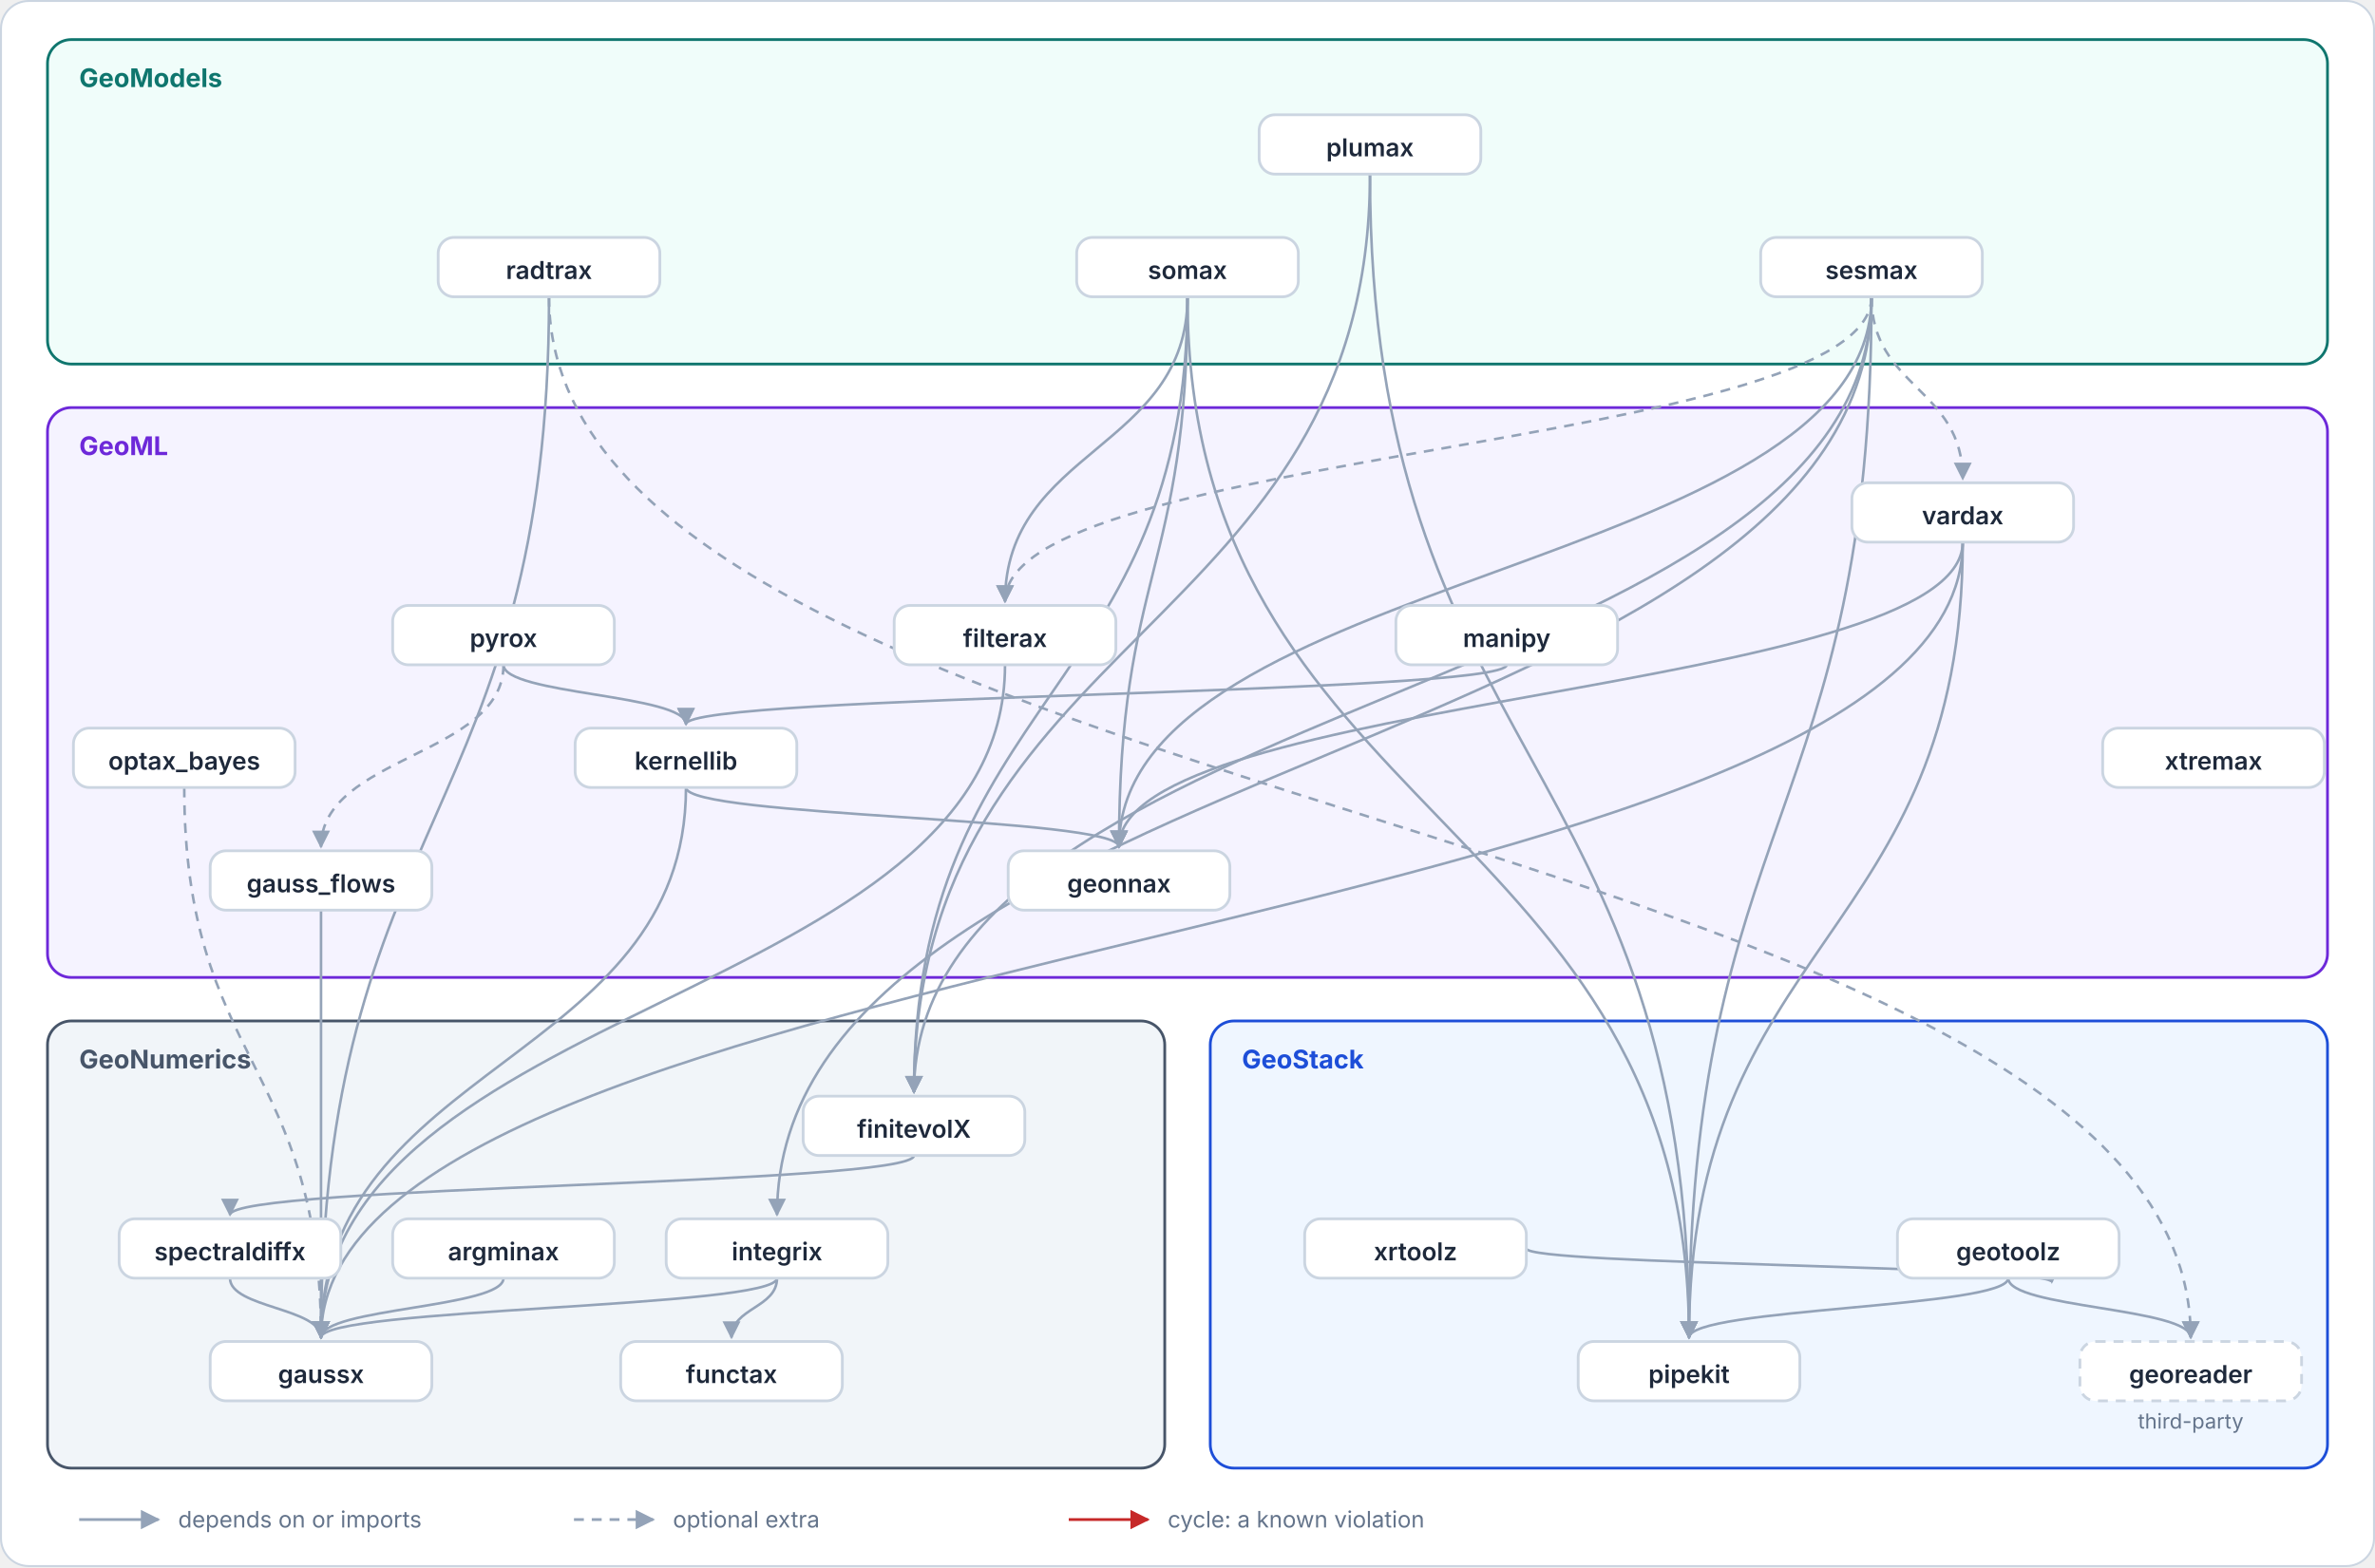
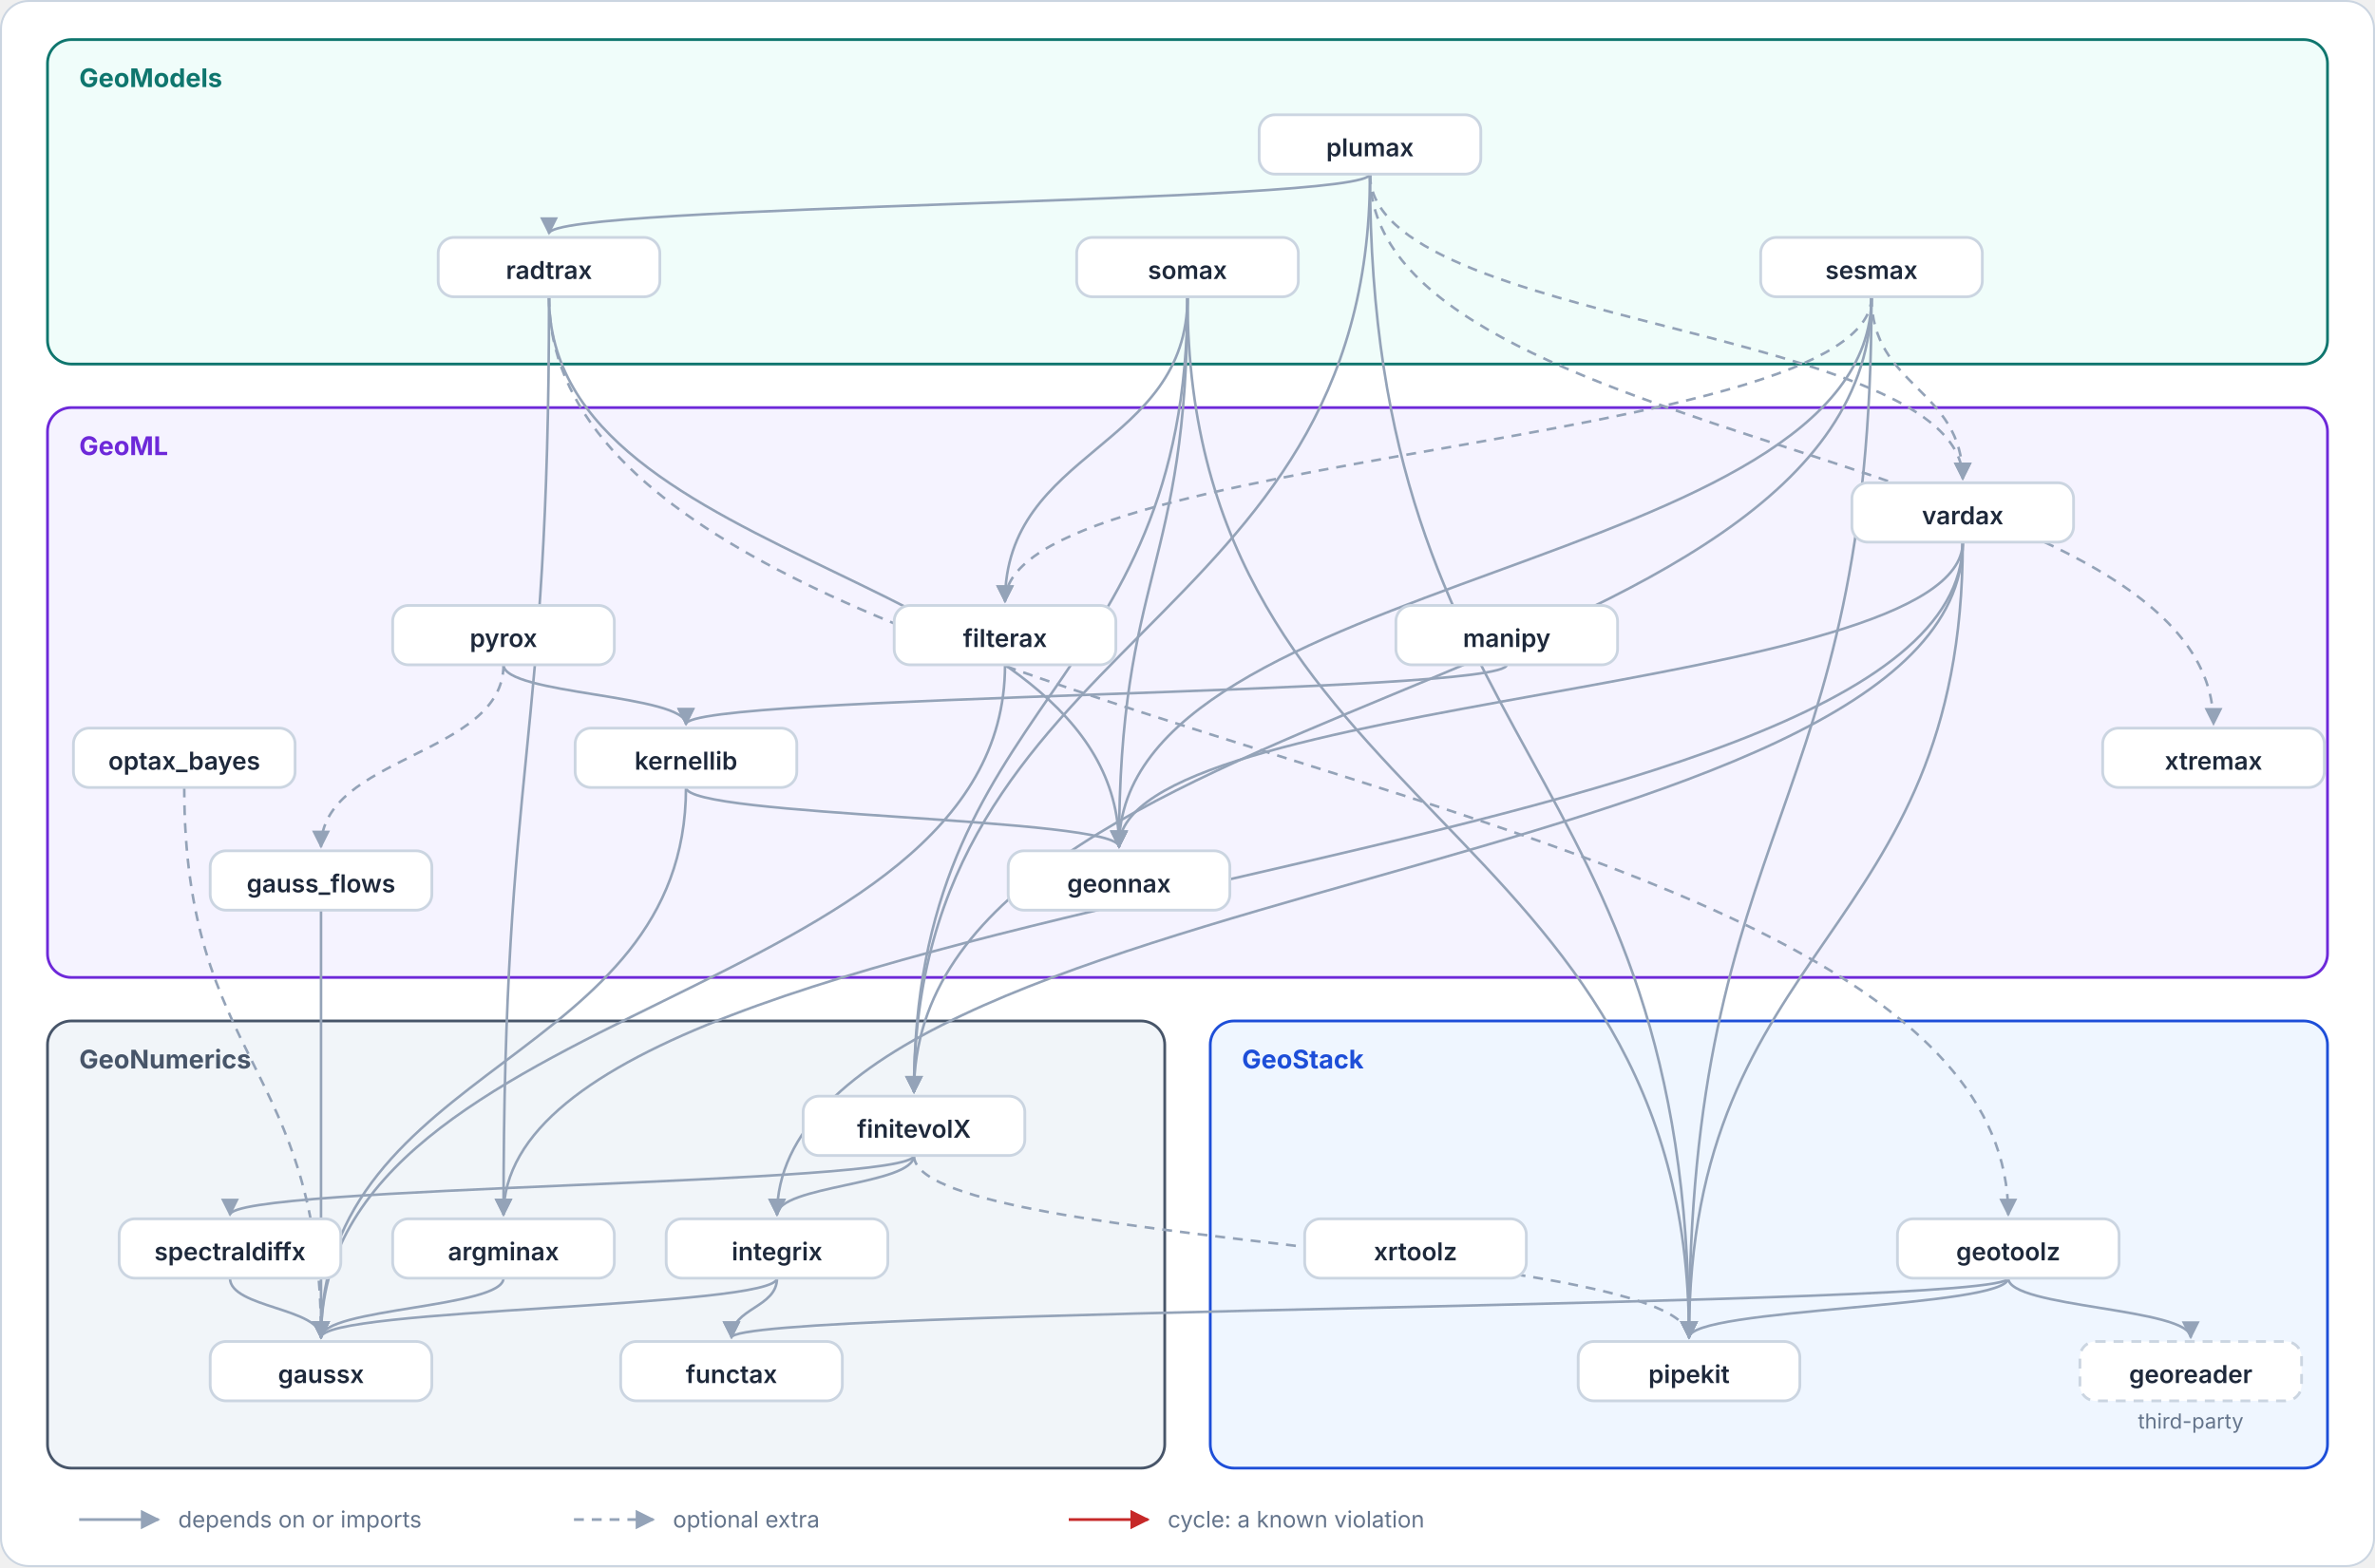
<svg xmlns="http://www.w3.org/2000/svg" viewBox="0 0 1200 792" width="1200" height="792" role="img" aria-label="How the repositories import each other, by layer: imports point down, GeoStack and GeoNumerics sit side by side at the bottom. Solid edges are dependencies or imports, dashed edges optional extras; red edges form a cycle, a known violation. Drawn from the generated graph on the dependency-graph page." font-family="Inter, 'Helvetica Neue', Arial, 'DejaVu Sans', sans-serif">
  <defs>
    <marker id="m94a3b8" viewBox="0 0 10 10" refX="9" refY="5" markerWidth="7" markerHeight="7" orient="auto-start-reverse">
      <path d="M0,0 L10,5 L0,10 z" fill="#94a3b8" />
    </marker>
    <marker id="mc62828" viewBox="0 0 10 10" refX="9" refY="5" markerWidth="7" markerHeight="7" orient="auto-start-reverse">
      <path d="M0,0 L10,5 L0,10 z" fill="#c62828" />
    </marker>
  </defs>
  <rect x="0.5" y="0.5" width="1199" height="791" rx="14" fill="#ffffff" stroke="#cbd5e1" />
  <rect x="24.0" y="20.0" width="1152.0" height="164.0" rx="12" fill="#f0fdfa" stroke="#0f766e" stroke-width="1.4" />
  <text x="40.0" y="44.0" font-size="13" fill="#0f766e" text-anchor="start" font-weight="700">GeoModels</text>
  <rect x="24.0" y="206.0" width="1152.0" height="288.0" rx="12" fill="#f5f3ff" stroke="#6d28d9" stroke-width="1.4" />
  <text x="40.0" y="230.0" font-size="13" fill="#6d28d9" text-anchor="start" font-weight="700">GeoML</text>
  <rect x="24.0" y="516.0" width="564.5" height="226.0" rx="12" fill="#f1f5f9" stroke="#475569" stroke-width="1.4" />
  <text x="40.0" y="540.0" font-size="13" fill="#475569" text-anchor="start" font-weight="700">GeoNumerics</text>
  <rect x="611.5" y="516.0" width="564.5" height="226.0" rx="12" fill="#eff6ff" stroke="#1d4ed8" stroke-width="1.4" />
  <text x="627.5" y="540.0" font-size="13" fill="#1d4ed8" text-anchor="start" font-weight="700">GeoStack</text>
  <path d="M254.4,646.0 C254.4,661.0 162.2,661.0 162.2,676.0" fill="none" stroke="#94a3b8" stroke-width="1.3" marker-end="url(#m94a3b8)" />
  <path d="M507.8,336.0 C507.8,506.0 162.2,506.0 162.2,676.0" fill="none" stroke="#94a3b8" stroke-width="1.3" marker-end="url(#m94a3b8)" />
+   <path d="M461.8,584.0 C461.8,599.0 392.6,599.0 392.6,614.0" fill="none" stroke="#94a3b8" stroke-width="1.3" marker-end="url(#m94a3b8)" />
+   <path d="M461.8,584.0 C461.8,630.0 853.4,630.0 853.4,676.0" fill="none" stroke="#94a3b8" stroke-width="1.3" stroke-dasharray="5 4" marker-end="url(#m94a3b8)" />
  <path d="M461.8,584.0 C461.8,599.0 116.2,599.0 116.2,614.0" fill="none" stroke="#94a3b8" stroke-width="1.3" marker-end="url(#m94a3b8)" />
  <path d="M162.2,460.0 C162.2,568.0 162.2,568.0 162.2,676.0" fill="none" stroke="#94a3b8" stroke-width="1.3" marker-end="url(#m94a3b8)" />
+   <path d="M1014.7,646.0 C1014.7,661.0 369.6,661.0 369.6,676.0" fill="none" stroke="#94a3b8" stroke-width="1.3" marker-end="url(#m94a3b8)" />
  <path d="M1014.7,646.0 C1014.7,661.0 1106.9,661.0 1106.9,676.0" fill="none" stroke="#94a3b8" stroke-width="1.3" marker-end="url(#m94a3b8)" />
  <path d="M1014.7,646.0 C1014.7,661.0 853.4,661.0 853.4,676.0" fill="none" stroke="#94a3b8" stroke-width="1.3" marker-end="url(#m94a3b8)" />
  <path d="M392.6,646.0 C392.6,661.0 369.6,661.0 369.6,676.0" fill="none" stroke="#94a3b8" stroke-width="1.3" marker-end="url(#m94a3b8)" />
  <path d="M392.6,646.0 C392.6,661.0 162.2,661.0 162.2,676.0" fill="none" stroke="#94a3b8" stroke-width="1.3" marker-end="url(#m94a3b8)" />
  <path d="M346.6,398.0 C346.6,537.0 162.2,537.0 162.2,676.0" fill="none" stroke="#94a3b8" stroke-width="1.3" marker-end="url(#m94a3b8)" />
  <path d="M346.6,398.0 C346.6,413.0 565.4,413.0 565.4,428.0" fill="none" stroke="#94a3b8" stroke-width="1.3" marker-end="url(#m94a3b8)" />
  <path d="M761.3,336.0 C761.3,351.0 346.6,351.0 346.6,366.0" fill="none" stroke="#94a3b8" stroke-width="1.3" marker-end="url(#m94a3b8)" />
  <path d="M93.1,398.0 C93.1,537.0 162.2,537.0 162.2,676.0" fill="none" stroke="#94a3b8" stroke-width="1.3" stroke-dasharray="5 4" marker-end="url(#m94a3b8)" />
  <path d="M692.2,88.0 C692.2,320.0 461.8,320.0 461.8,552.0" fill="none" stroke="#94a3b8" stroke-width="1.3" marker-end="url(#m94a3b8)" />
  <path d="M692.2,88.0 C692.2,382.0 853.4,382.0 853.4,676.0" fill="none" stroke="#94a3b8" stroke-width="1.3" marker-end="url(#m94a3b8)" />
+   <path d="M692.2,88.0 C692.2,103.0 277.4,103.0 277.4,118.0" fill="none" stroke="#94a3b8" stroke-width="1.3" marker-end="url(#m94a3b8)" />
+   <path d="M692.2,88.0 C692.2,165.0 991.7,165.0 991.7,242.0" fill="none" stroke="#94a3b8" stroke-width="1.3" stroke-dasharray="5 4" marker-end="url(#m94a3b8)" />
+   <path d="M692.2,88.0 C692.2,227.0 1118.4,227.0 1118.4,366.0" fill="none" stroke="#94a3b8" stroke-width="1.3" stroke-dasharray="5 4" marker-end="url(#m94a3b8)" />
  <path d="M254.4,336.0 C254.4,382.0 162.2,382.0 162.2,428.0" fill="none" stroke="#94a3b8" stroke-width="1.3" stroke-dasharray="5 4" marker-end="url(#m94a3b8)" />
  <path d="M254.4,336.0 C254.4,351.0 346.6,351.0 346.6,366.0" fill="none" stroke="#94a3b8" stroke-width="1.3" marker-end="url(#m94a3b8)" />
-   <path d="M277.4,150.0 C277.4,413.0 162.2,413.0 162.2,676.0" fill="none" stroke="#94a3b8" stroke-width="1.3" marker-end="url(#m94a3b8)" />
-   <path d="M277.4,150.0 C277.4,413.0 1106.9,413.0 1106.9,676.0" fill="none" stroke="#94a3b8" stroke-width="1.3" stroke-dasharray="5 4" marker-end="url(#m94a3b8)" />
+   <path d="M277.4,150.0 C277.4,382.0 254.4,382.0 254.4,614.0" fill="none" stroke="#94a3b8" stroke-width="1.3" marker-end="url(#m94a3b8)" />
+   <path d="M277.4,150.0 C277.4,289.0 565.4,289.0 565.4,428.0" fill="none" stroke="#94a3b8" stroke-width="1.3" marker-end="url(#m94a3b8)" />
+   <path d="M277.4,150.0 C277.4,382.0 1014.7,382.0 1014.7,614.0" fill="none" stroke="#94a3b8" stroke-width="1.3" stroke-dasharray="5 4" marker-end="url(#m94a3b8)" />
  <path d="M945.6,150.0 C945.6,227.0 507.8,227.0 507.8,304.0" fill="none" stroke="#94a3b8" stroke-width="1.3" stroke-dasharray="5 4" marker-end="url(#m94a3b8)" />
  <path d="M945.6,150.0 C945.6,351.0 461.8,351.0 461.8,552.0" fill="none" stroke="#94a3b8" stroke-width="1.3" marker-end="url(#m94a3b8)" />
  <path d="M945.6,150.0 C945.6,289.0 565.4,289.0 565.4,428.0" fill="none" stroke="#94a3b8" stroke-width="1.3" marker-end="url(#m94a3b8)" />
-   <path d="M945.6,150.0 C945.6,382.0 392.6,382.0 392.6,614.0" fill="none" stroke="#94a3b8" stroke-width="1.3" marker-end="url(#m94a3b8)" />
  <path d="M945.6,150.0 C945.6,413.0 853.4,413.0 853.4,676.0" fill="none" stroke="#94a3b8" stroke-width="1.3" marker-end="url(#m94a3b8)" />
  <path d="M945.6,150.0 C945.6,196.0 991.7,196.0 991.7,242.0" fill="none" stroke="#94a3b8" stroke-width="1.3" stroke-dasharray="5 4" marker-end="url(#m94a3b8)" />
  <path d="M600.0,150.0 C600.0,227.0 507.8,227.0 507.8,304.0" fill="none" stroke="#94a3b8" stroke-width="1.3" marker-end="url(#m94a3b8)" />
  <path d="M600.0,150.0 C600.0,351.0 461.8,351.0 461.8,552.0" fill="none" stroke="#94a3b8" stroke-width="1.3" marker-end="url(#m94a3b8)" />
  <path d="M600.0,150.0 C600.0,289.0 565.4,289.0 565.4,428.0" fill="none" stroke="#94a3b8" stroke-width="1.3" marker-end="url(#m94a3b8)" />
  <path d="M600.0,150.0 C600.0,413.0 853.4,413.0 853.4,676.0" fill="none" stroke="#94a3b8" stroke-width="1.3" marker-end="url(#m94a3b8)" />
  <path d="M116.2,646.0 C116.2,661.0 162.2,661.0 162.2,676.0" fill="none" stroke="#94a3b8" stroke-width="1.3" marker-end="url(#m94a3b8)" />
-   <path d="M991.7,274.0 C991.7,475.0 162.2,475.0 162.2,676.0" fill="none" stroke="#94a3b8" stroke-width="1.3" marker-end="url(#m94a3b8)" />
+   <path d="M991.7,274.0 C991.7,444.0 254.4,444.0 254.4,614.0" fill="none" stroke="#94a3b8" stroke-width="1.3" marker-end="url(#m94a3b8)" />
  <path d="M991.7,274.0 C991.7,351.0 565.4,351.0 565.4,428.0" fill="none" stroke="#94a3b8" stroke-width="1.3" marker-end="url(#m94a3b8)" />
+   <path d="M991.7,274.0 C991.7,444.0 392.6,444.0 392.6,614.0" fill="none" stroke="#94a3b8" stroke-width="1.3" marker-end="url(#m94a3b8)" />
  <path d="M991.7,274.0 C991.7,475.0 853.4,475.0 853.4,676.0" fill="none" stroke="#94a3b8" stroke-width="1.3" marker-end="url(#m94a3b8)" />
-   <path d="M771.2,631.0 C771.2,639.5 1036.7,639.5 1036.7,648.0" fill="none" stroke="#94a3b8" stroke-width="1.3" marker-end="url(#m94a3b8)" />
  <rect x="636.2" y="58.0" width="112.0" height="30.0" rx="8" fill="#ffffff" stroke="#cbd5e1" stroke-width="1.4" />
  <text x="692.2" y="79.0" font-size="12.5" fill="#1e293b" text-anchor="middle" font-weight="600">plumax</text>
  <rect x="221.4" y="120.0" width="112.0" height="30.0" rx="8" fill="#ffffff" stroke="#cbd5e1" stroke-width="1.4" />
  <text x="277.4" y="141.0" font-size="12.5" fill="#1e293b" text-anchor="middle" font-weight="600">radtrax</text>
  <rect x="544.0" y="120.0" width="112.0" height="30.0" rx="8" fill="#ffffff" stroke="#cbd5e1" stroke-width="1.4" />
  <text x="600.0" y="141.0" font-size="12.5" fill="#1e293b" text-anchor="middle" font-weight="600">somax</text>
  <rect x="889.6" y="120.0" width="112.0" height="30.0" rx="8" fill="#ffffff" stroke="#cbd5e1" stroke-width="1.4" />
  <text x="945.6" y="141.0" font-size="12.5" fill="#1e293b" text-anchor="middle" font-weight="600">sesmax</text>
  <rect x="935.7" y="244.0" width="112.0" height="30.0" rx="8" fill="#ffffff" stroke="#cbd5e1" stroke-width="1.4" />
  <text x="991.7" y="265.0" font-size="12.5" fill="#1e293b" text-anchor="middle" font-weight="600">vardax</text>
  <rect x="198.4" y="306.0" width="112.0" height="30.0" rx="8" fill="#ffffff" stroke="#cbd5e1" stroke-width="1.4" />
  <text x="254.4" y="327.0" font-size="12.5" fill="#1e293b" text-anchor="middle" font-weight="600">pyrox</text>
  <rect x="451.8" y="306.0" width="112.0" height="30.0" rx="8" fill="#ffffff" stroke="#cbd5e1" stroke-width="1.4" />
  <text x="507.8" y="327.0" font-size="12.5" fill="#1e293b" text-anchor="middle" font-weight="600">filterax</text>
  <rect x="705.3" y="306.0" width="112.0" height="30.0" rx="8" fill="#ffffff" stroke="#cbd5e1" stroke-width="1.4" />
  <text x="761.3" y="327.0" font-size="12.5" fill="#1e293b" text-anchor="middle" font-weight="600">manipy</text>
  <rect x="37.1" y="368.0" width="112.0" height="30.0" rx="8" fill="#ffffff" stroke="#cbd5e1" stroke-width="1.4" />
  <text x="93.1" y="389.0" font-size="12.5" fill="#1e293b" text-anchor="middle" font-weight="600">optax_bayes</text>
  <rect x="290.6" y="368.0" width="112.0" height="30.0" rx="8" fill="#ffffff" stroke="#cbd5e1" stroke-width="1.4" />
  <text x="346.6" y="389.0" font-size="12.5" fill="#1e293b" text-anchor="middle" font-weight="600">kernellib</text>
  <rect x="1062.4" y="368.0" width="112.0" height="30.0" rx="8" fill="#ffffff" stroke="#cbd5e1" stroke-width="1.4" />
  <text x="1118.4" y="389.0" font-size="12.5" fill="#1e293b" text-anchor="middle" font-weight="600">xtremax</text>
  <rect x="106.2" y="430.0" width="112.0" height="30.0" rx="8" fill="#ffffff" stroke="#cbd5e1" stroke-width="1.4" />
  <text x="162.2" y="451.0" font-size="12.5" fill="#1e293b" text-anchor="middle" font-weight="600">gauss_flows</text>
  <rect x="509.4" y="430.0" width="112.0" height="30.0" rx="8" fill="#ffffff" stroke="#cbd5e1" stroke-width="1.4" />
  <text x="565.4" y="451.0" font-size="12.5" fill="#1e293b" text-anchor="middle" font-weight="600">geonnax</text>
  <rect x="405.8" y="554.0" width="112.0" height="30.0" rx="8" fill="#ffffff" stroke="#cbd5e1" stroke-width="1.4" />
  <text x="461.8" y="575.0" font-size="12.5" fill="#1e293b" text-anchor="middle" font-weight="600">finitevolX</text>
  <rect x="60.2" y="616.0" width="112.0" height="30.0" rx="8" fill="#ffffff" stroke="#cbd5e1" stroke-width="1.4" />
  <text x="116.2" y="637.0" font-size="12.5" fill="#1e293b" text-anchor="middle" font-weight="600">spectraldiffx</text>
  <rect x="198.4" y="616.0" width="112.0" height="30.0" rx="8" fill="#ffffff" stroke="#cbd5e1" stroke-width="1.4" />
  <text x="254.4" y="637.0" font-size="12.5" fill="#1e293b" text-anchor="middle" font-weight="600">argminax</text>
  <rect x="336.6" y="616.0" width="112.0" height="30.0" rx="8" fill="#ffffff" stroke="#cbd5e1" stroke-width="1.4" />
  <text x="392.6" y="637.0" font-size="12.5" fill="#1e293b" text-anchor="middle" font-weight="600">integrix</text>
  <rect x="106.2" y="678.0" width="112.0" height="30.0" rx="8" fill="#ffffff" stroke="#cbd5e1" stroke-width="1.4" />
  <text x="162.2" y="699.0" font-size="12.5" fill="#1e293b" text-anchor="middle" font-weight="600">gaussx</text>
  <rect x="313.6" y="678.0" width="112.0" height="30.0" rx="8" fill="#ffffff" stroke="#cbd5e1" stroke-width="1.4" />
  <text x="369.6" y="699.0" font-size="12.5" fill="#1e293b" text-anchor="middle" font-weight="600">functax</text>
  <rect x="659.2" y="616.0" width="112.0" height="30.0" rx="8" fill="#ffffff" stroke="#cbd5e1" stroke-width="1.4" />
  <text x="715.2" y="637.0" font-size="12.5" fill="#1e293b" text-anchor="middle" font-weight="600">xrtoolz</text>
  <rect x="958.7" y="616.0" width="112.0" height="30.0" rx="8" fill="#ffffff" stroke="#cbd5e1" stroke-width="1.4" />
  <text x="1014.7" y="637.0" font-size="12.5" fill="#1e293b" text-anchor="middle" font-weight="600">geotoolz</text>
  <rect x="797.4" y="678.0" width="112.0" height="30.0" rx="8" fill="#ffffff" stroke="#cbd5e1" stroke-width="1.4" />
  <text x="853.4" y="699.0" font-size="12.5" fill="#1e293b" text-anchor="middle" font-weight="600">pipekit</text>
  <rect x="1050.9" y="678.0" width="112.0" height="30.0" rx="8" fill="#ffffff" stroke="#cbd5e1" stroke-width="1.4" stroke-dasharray="5 4" />
  <text x="1106.9" y="699.0" font-size="12.5" fill="#1e293b" text-anchor="middle" font-weight="600">georeader</text>
  <text x="1106.9" y="722.0" font-size="10.5" fill="#64748b" text-anchor="middle" font-weight="400">third-party</text>
  <path d="M40.0,768.0 L80.0,768.0" fill="none" stroke="#94a3b8" stroke-width="1.4" stroke-linejoin="round" marker-end="url(#m94a3b8)" />
  <text x="90.0" y="772.0" font-size="11.5" fill="#64748b" text-anchor="start" font-weight="400">depends on or imports</text>
  <path d="M290.0,768.0 L330.0,768.0" fill="none" stroke="#94a3b8" stroke-width="1.4" stroke-linejoin="round" stroke-dasharray="5 4" marker-end="url(#m94a3b8)" />
  <text x="340.0" y="772.0" font-size="11.5" fill="#64748b" text-anchor="start" font-weight="400">optional extra</text>
  <path d="M540.0,768.0 L580.0,768.0" fill="none" stroke="#c62828" stroke-width="1.4" stroke-linejoin="round" marker-end="url(#mc62828)" />
  <text x="590.0" y="772.0" font-size="11.5" fill="#64748b" text-anchor="start" font-weight="400">cycle: a known violation</text>
</svg>
